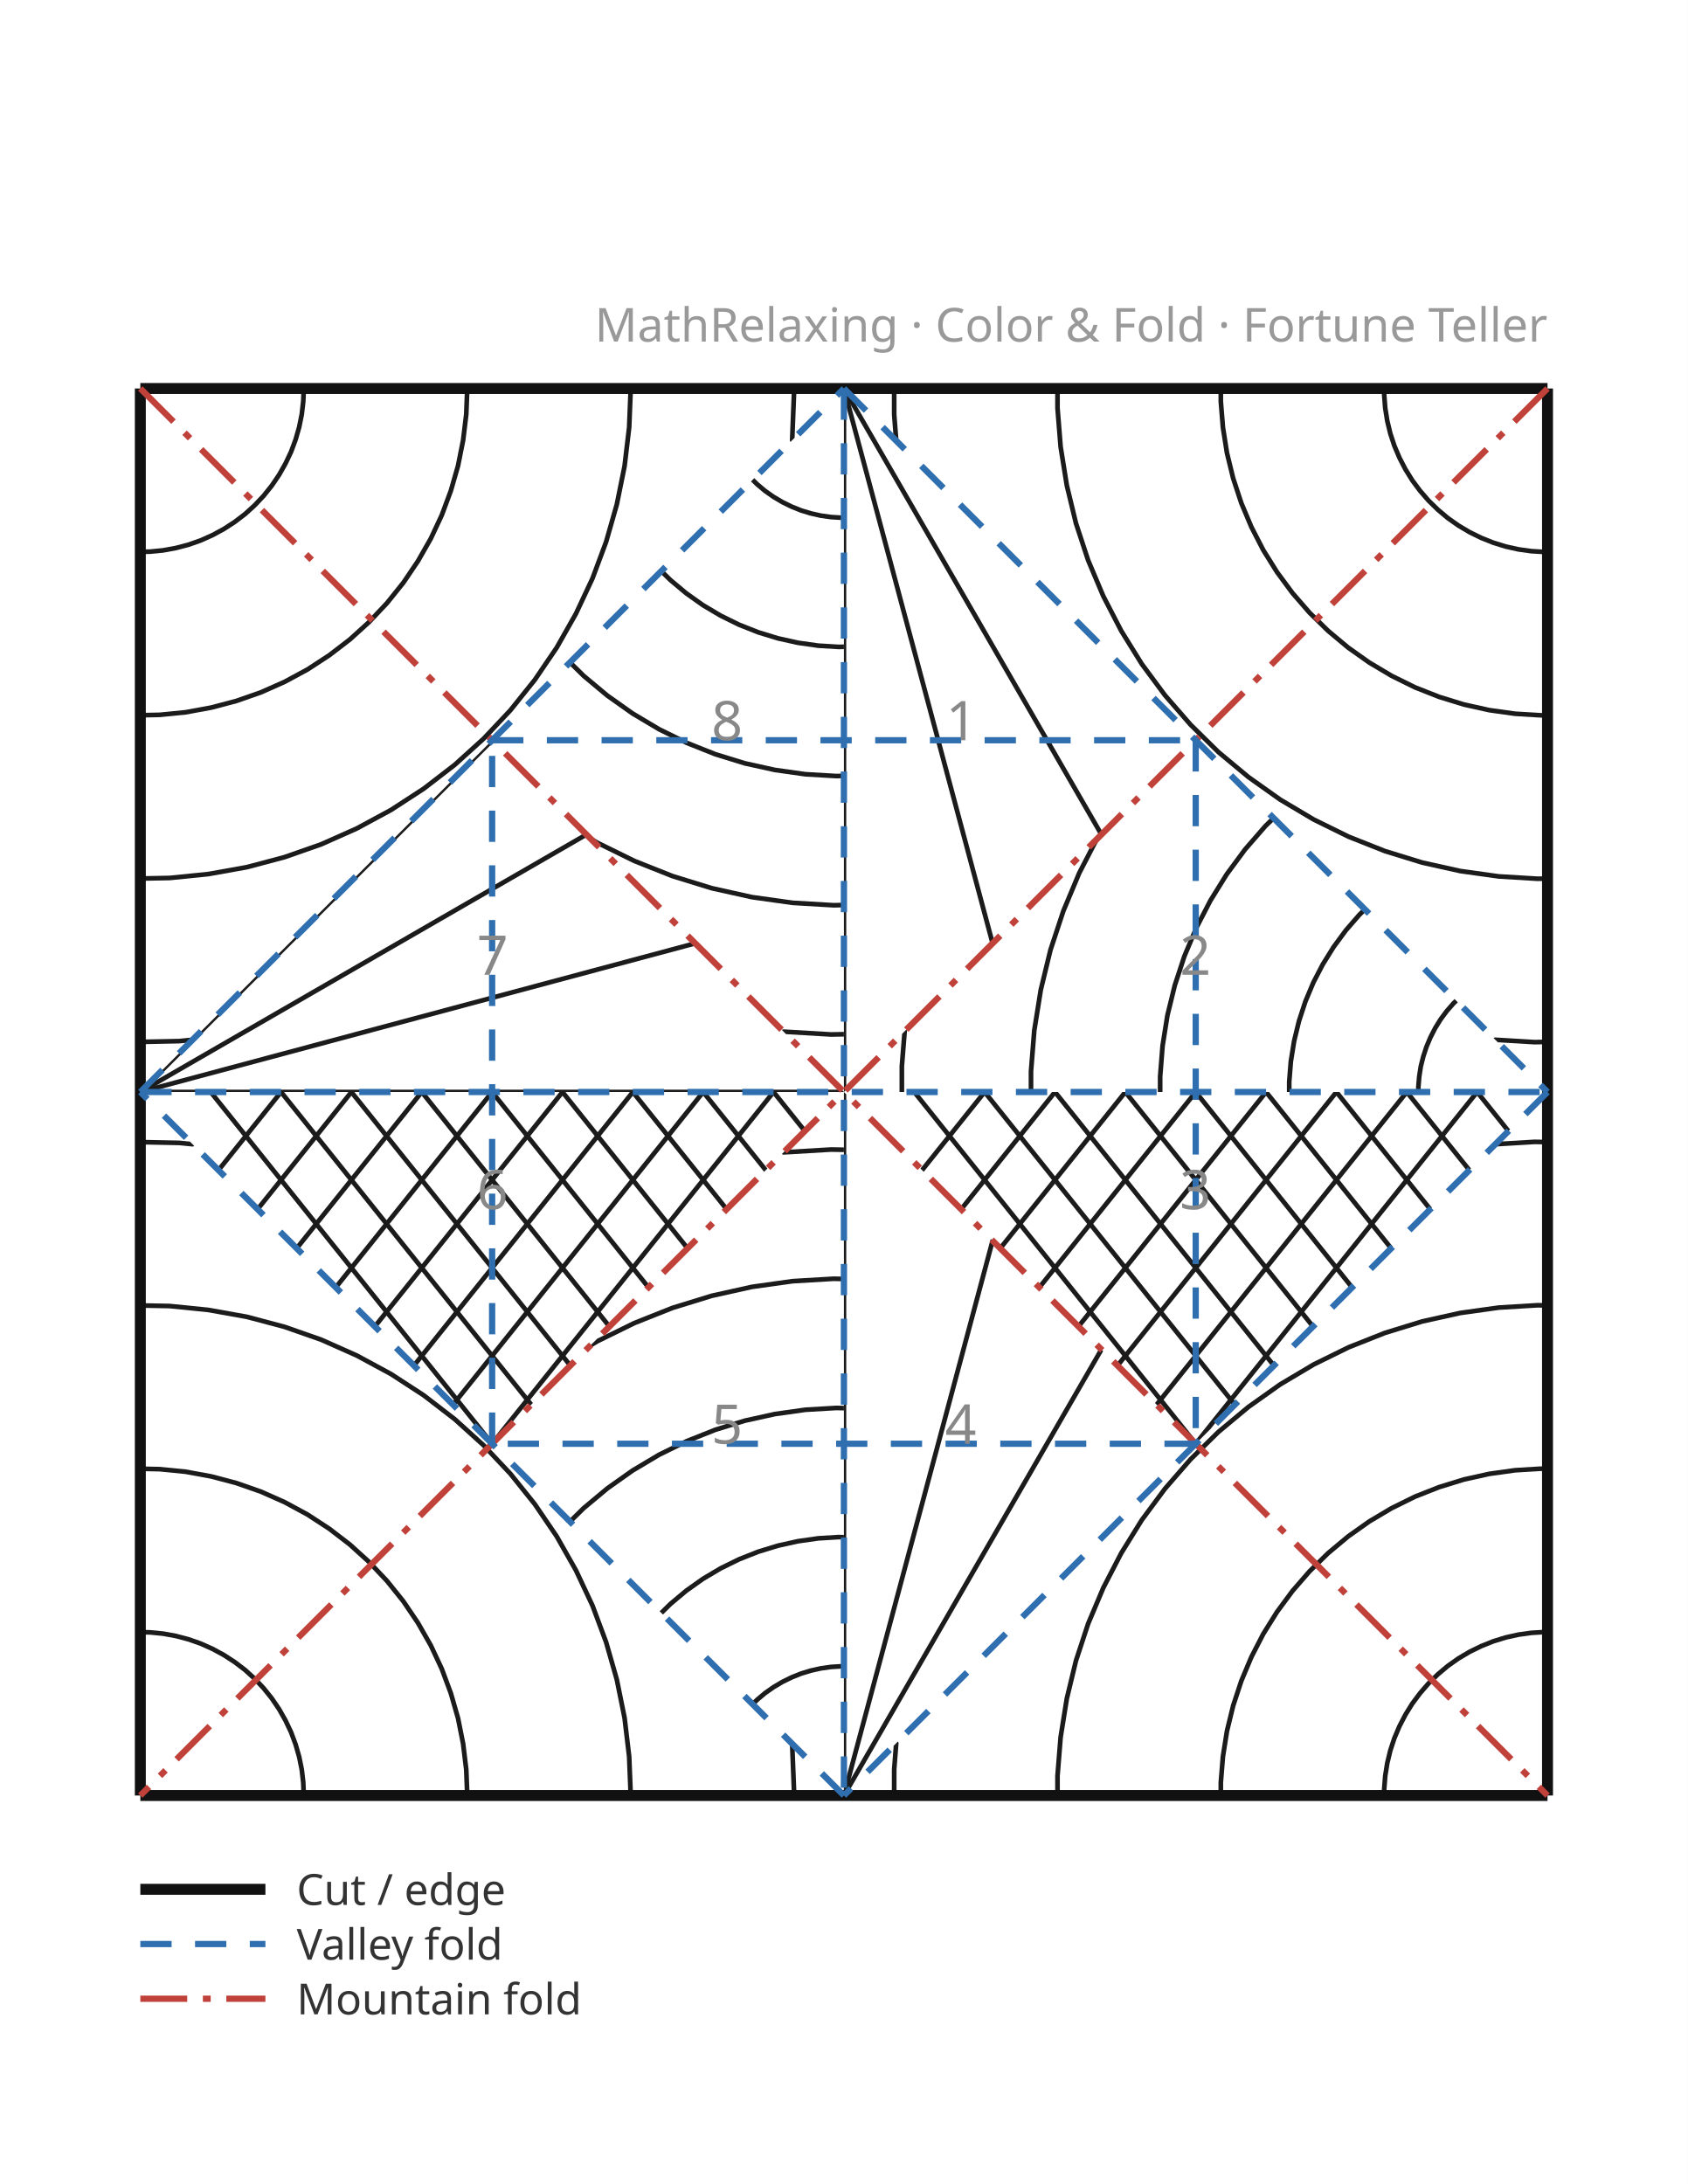
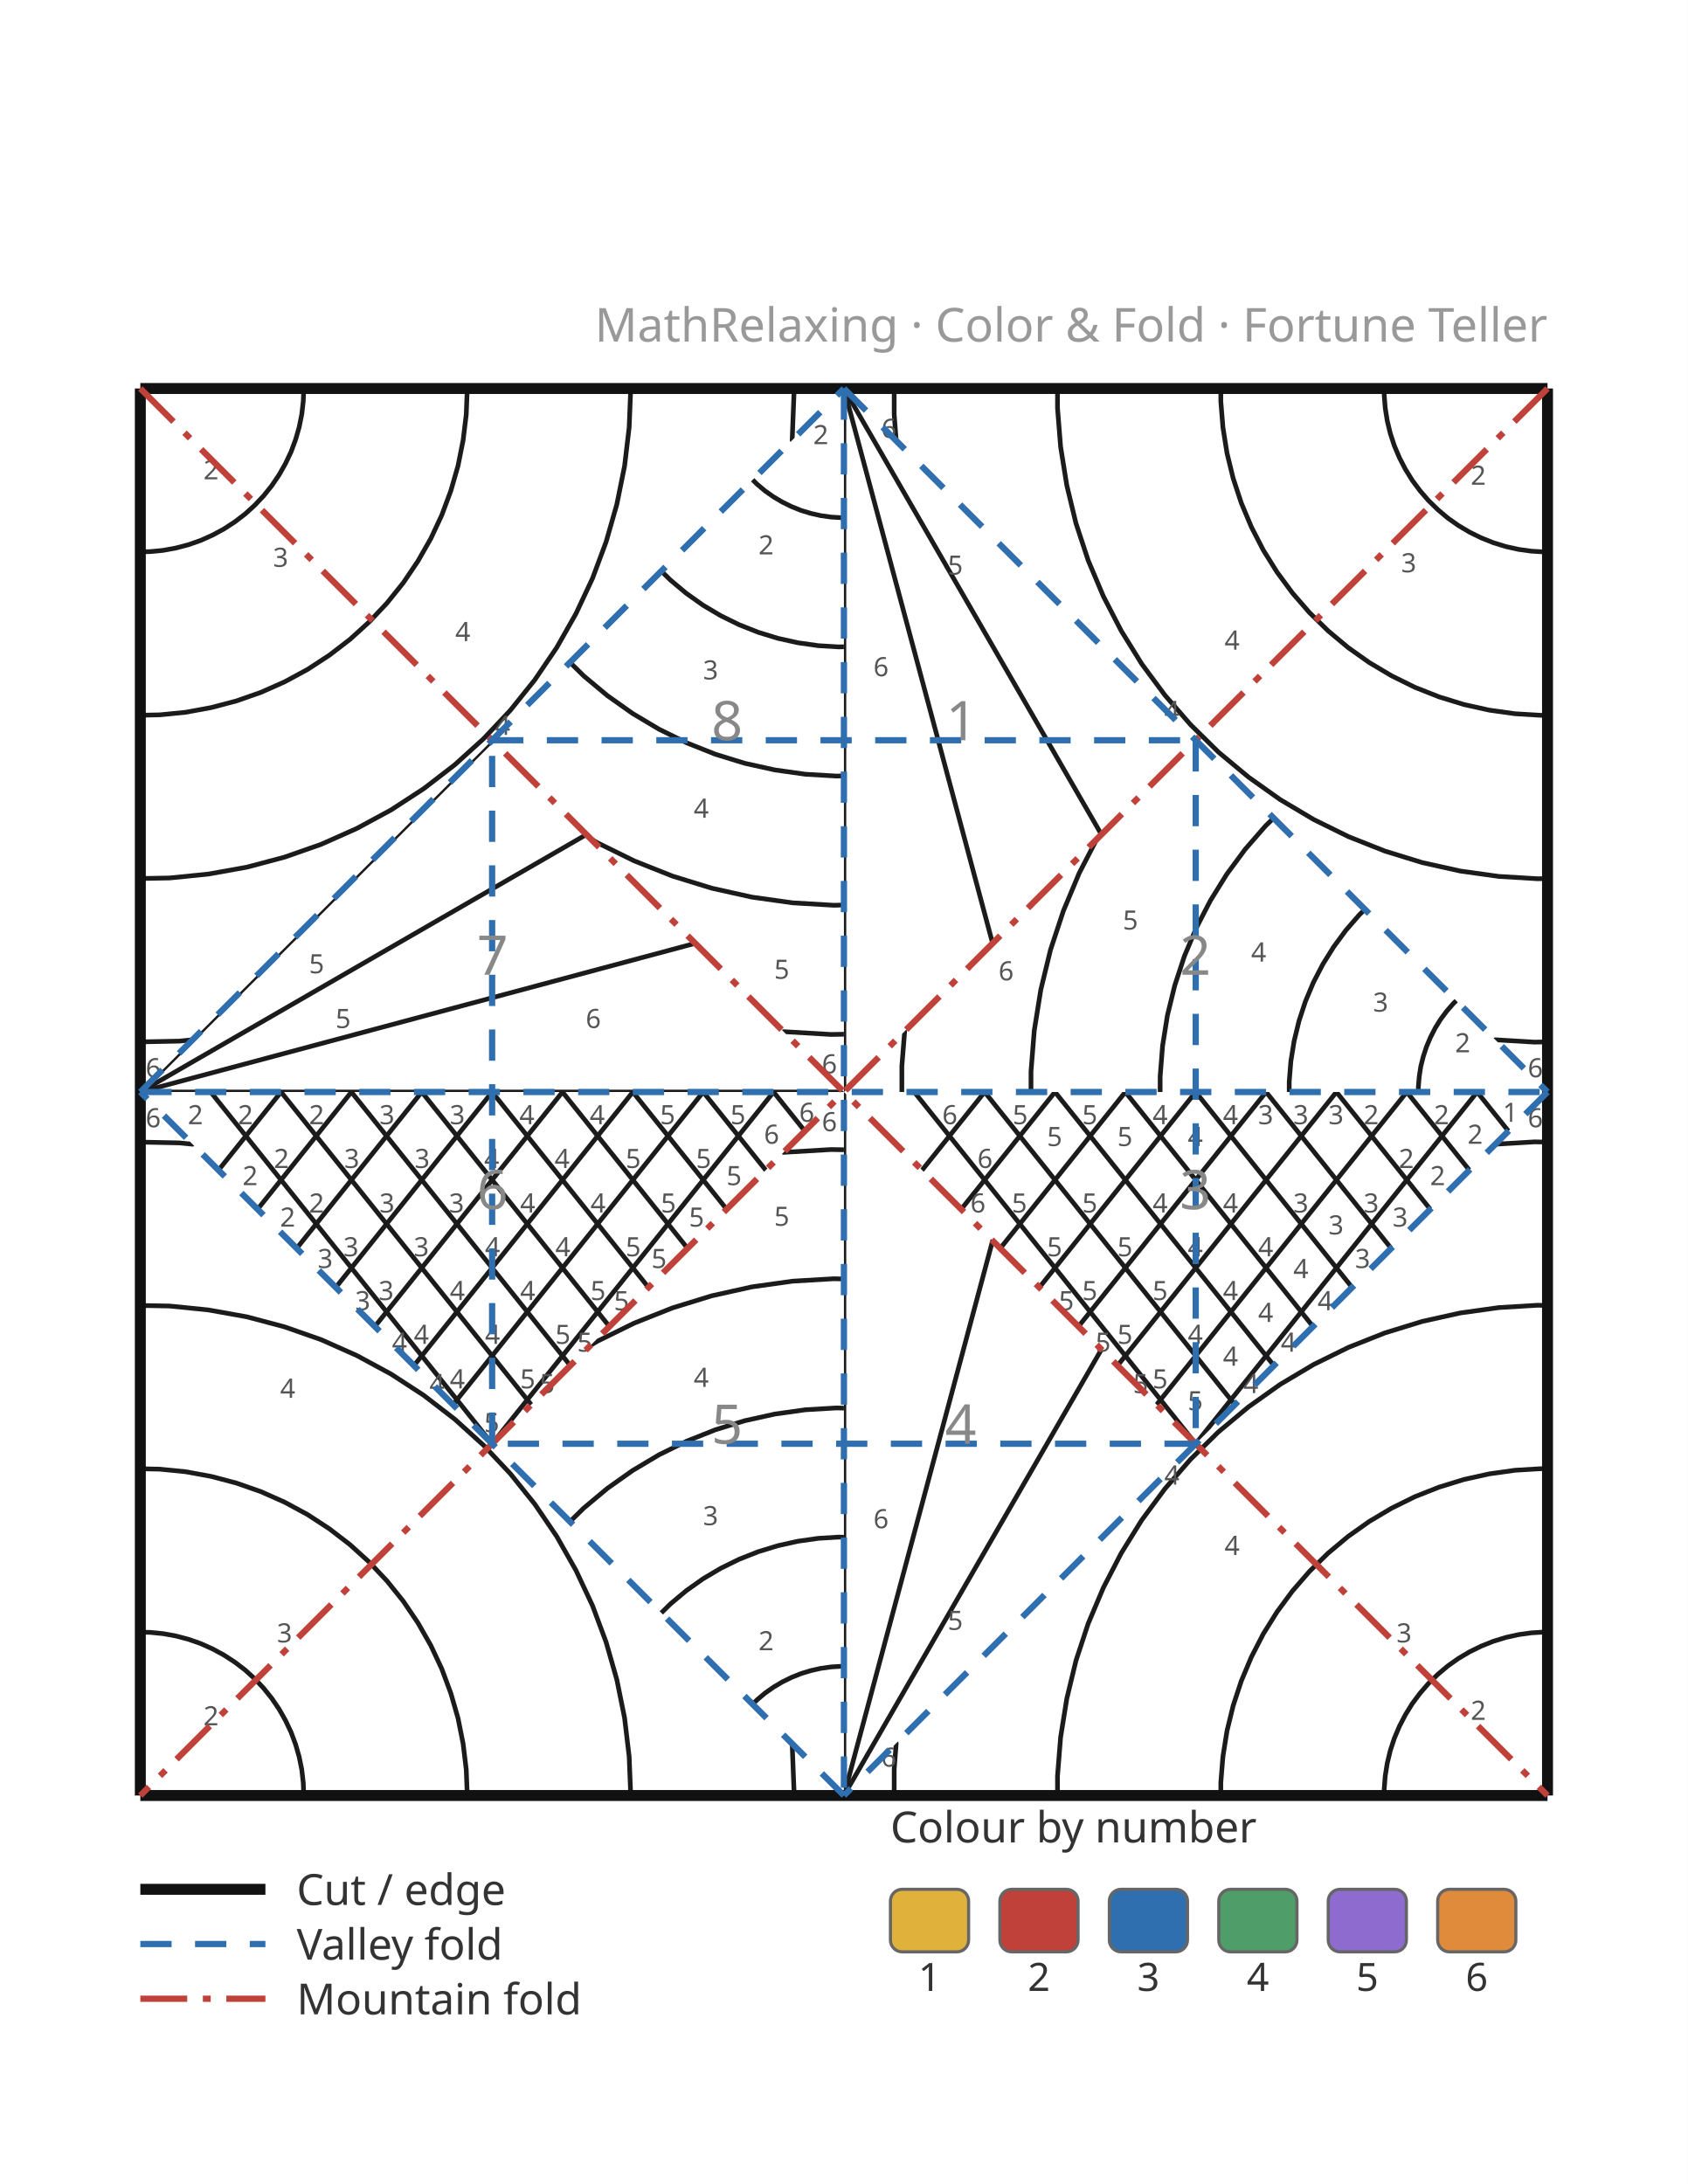
<svg xmlns="http://www.w3.org/2000/svg" width="215.9mm" height="279.4mm" viewBox="0 0 215.9 279.4">
  <rect x="0" y="0" width="215.9" height="279.4" fill="white" />
  <defs>
    <clipPath id="f0">
      <polygon points="107.95,139.70 107.95,49.70 152.95,94.70" />
    </clipPath>
    <clipPath id="f1">
      <polygon points="107.95,139.70 152.95,94.70 197.95,139.70" />
    </clipPath>
    <clipPath id="f2">
      <polygon points="107.95,139.70 197.95,139.70 152.95,184.70" />
    </clipPath>
    <clipPath id="f3">
      <polygon points="107.95,139.70 152.95,184.70 107.95,229.70" />
    </clipPath>
    <clipPath id="f4">
      <polygon points="107.95,139.70 107.95,229.70 62.95,184.70" />
    </clipPath>
    <clipPath id="f5">
      <polygon points="107.95,139.70 62.95,184.70 17.95,139.70" />
    </clipPath>
    <clipPath id="f6">
      <polygon points="107.95,139.70 17.95,139.70 62.95,94.70" />
    </clipPath>
    <clipPath id="f7">
      <polygon points="107.95,139.70 62.95,94.70 107.95,49.70" />
    </clipPath>
    <clipPath id="f8">
      <polygon points="17.95,49.70 107.95,49.70 17.95,139.70" />
    </clipPath>
    <clipPath id="f9">
      <polygon points="197.95,49.70 197.95,139.70 107.95,49.70" />
    </clipPath>
    <clipPath id="f10">
      <polygon points="197.95,229.70 107.95,229.70 197.95,139.70" />
    </clipPath>
    <clipPath id="f11">
      <polygon points="17.95,229.70 17.95,139.70 107.95,229.70" />
    </clipPath>
  </defs>
  <g clip-path="url(#f0)" stroke="#1b1b1b" stroke-width="0.6" fill="none" stroke-linecap="round">
    <polyline points="107.95,49.70 140.89,106.76" />
    <polyline points="107.95,49.70 126.97,120.68" />
    <polyline points="107.95,49.70 107.95,139.70" />
  </g>
  <g clip-path="url(#f1)" stroke="#1b1b1b" stroke-width="0.6" fill="none" stroke-linecap="round">
    <polyline points="181.43,139.70 181.43,139.04 181.54,137.73 181.74,136.43 182.06,135.16 182.47,133.91 182.98,132.70 183.58,131.53 184.27,130.41 185.05,129.36 185.92,128.36 186.27,128.02" />
    <polyline points="164.91,139.70 164.91,138.39 165.12,135.77 165.54,133.17 166.16,130.62 166.98,128.12 168.00,125.69 169.21,123.36 170.60,121.13 172.16,119.01 173.88,117.03 174.59,116.34" />
    <polyline points="148.40,139.70 148.40,137.73 148.71,133.80 149.33,129.90 150.27,126.07 151.50,122.33 153.03,118.69 154.84,115.19 156.92,111.84 159.26,108.67 161.85,105.69 162.91,104.66" />
    <polyline points="131.88,139.70 131.88,137.07 132.30,131.83 133.13,126.64 134.37,121.53 136.02,116.54 138.05,111.69 140.29,107.36" />
    <polyline points="115.36,139.70 115.36,136.41 115.72,131.93" />
  </g>
  <g clip-path="url(#f2)" stroke="#1b1b1b" stroke-width="0.6" fill="none" stroke-linecap="round">
    <polyline points="117.95,149.70 125.95,139.70" />
    <polyline points="122.95,154.70 134.95,139.70" />
    <polyline points="127.95,159.70 143.95,139.70" />
    <polyline points="116.95,139.70 152.95,184.70" />
    <polyline points="132.95,164.70 152.95,139.70" />
    <polyline points="125.95,139.70 157.95,179.70" />
    <polyline points="137.95,169.70 161.95,139.70" />
    <polyline points="134.95,139.70 162.95,174.70" />
    <polyline points="142.95,174.70 170.95,139.70" />
    <polyline points="143.95,139.70 167.95,169.70" />
    <polyline points="147.95,179.70 179.95,139.70" />
    <polyline points="152.95,139.70 172.95,164.70" />
    <polyline points="152.95,184.70 188.95,139.70" />
    <polyline points="161.95,139.70 177.95,159.70" />
    <polyline points="170.95,139.70 182.95,154.70" />
    <polyline points="179.95,139.70 187.95,149.70" />
    <polyline points="188.95,139.70 192.95,144.70" />
  </g>
  <g clip-path="url(#f3)" stroke="#1b1b1b" stroke-width="0.6" fill="none" stroke-linecap="round">
    <polyline points="107.95,229.70 107.95,139.70" />
    <polyline points="107.95,229.70 126.97,158.72" />
    <polyline points="107.95,229.70 140.89,172.64" />
  </g>
  <g clip-path="url(#f4)" stroke="#1b1b1b" stroke-width="0.6" fill="none" stroke-linecap="round">
    <polyline points="96.27,218.02 96.86,217.44 97.86,216.60 98.94,215.84 100.07,215.17 101.25,214.59 102.47,214.10 103.72,213.72 105.01,213.43 106.31,213.25 107.62,213.17 107.95,213.18" />
    <polyline points="84.59,206.34 85.76,205.19 87.78,203.50 89.92,201.98 92.18,200.64 94.54,199.48 96.99,198.51 99.50,197.74 102.07,197.17 104.67,196.80 107.29,196.64 107.95,196.66" />
    <polyline points="72.91,194.66 74.67,192.93 77.69,190.41 80.91,188.13 84.30,186.11 87.84,184.37 91.50,182.91 95.27,181.75 99.12,180.90 103.03,180.35 106.96,180.12 107.95,180.14" />
    <polyline points="75.56,172.09 76.42,171.58 81.14,169.26 86.02,167.32 91.05,165.77 96.18,164.63 101.39,163.90 106.64,163.59 107.95,163.62" />
    <polyline points="100.23,147.42 106.31,147.06 107.95,147.09" />
  </g>
  <g clip-path="url(#f5)" stroke="#1b1b1b" stroke-width="0.6" fill="none" stroke-linecap="round">
    <polyline points="27.95,149.70 35.95,139.70" />
    <polyline points="32.95,154.70 44.95,139.70" />
    <polyline points="37.95,159.70 53.95,139.70" />
    <polyline points="26.95,139.70 62.95,184.70" />
    <polyline points="42.95,164.70 62.95,139.70" />
    <polyline points="35.95,139.70 67.95,179.70" />
    <polyline points="47.95,169.70 71.95,139.70" />
    <polyline points="44.95,139.70 72.95,174.70" />
    <polyline points="52.95,174.70 80.95,139.70" />
    <polyline points="53.95,139.70 77.95,169.70" />
    <polyline points="57.95,179.70 89.95,139.70" />
    <polyline points="62.95,139.70 82.95,164.70" />
    <polyline points="62.95,184.70 98.95,139.70" />
    <polyline points="71.95,139.70 87.95,159.70" />
    <polyline points="80.95,139.70 92.95,154.70" />
    <polyline points="89.95,139.70 97.95,149.70" />
    <polyline points="98.95,139.70 102.95,144.70" />
  </g>
  <g clip-path="url(#f6)" stroke="#1b1b1b" stroke-width="0.6" fill="none" stroke-linecap="round">
    <polyline points="17.95,139.70 62.95,94.70" />
    <polyline points="17.95,139.70 75.01,106.76" />
    <polyline points="17.95,139.70 88.93,120.68" />
    <polyline points="17.95,139.70 107.95,139.70" />
  </g>
  <g clip-path="url(#f7)" stroke="#1b1b1b" stroke-width="0.6" fill="none" stroke-linecap="round">
    <polyline points="107.95,66.22 107.62,66.23 106.31,66.15 105.01,65.97 103.72,65.68 102.47,65.30 101.25,64.81 100.07,64.23 98.94,63.56 97.86,62.80 96.86,61.96 96.27,61.38" />
    <polyline points="107.95,82.74 107.29,82.76 104.67,82.60 102.07,82.23 99.50,81.66 96.99,80.89 94.54,79.92 92.18,78.76 89.92,77.42 87.78,75.90 85.76,74.21 84.59,73.06" />
    <polyline points="107.95,99.26 106.96,99.28 103.03,99.05 99.12,98.50 95.27,97.65 91.50,96.49 87.84,95.03 84.30,93.29 80.91,91.27 77.69,88.99 74.67,86.47 72.91,84.74" />
    <polyline points="107.95,115.78 106.64,115.81 101.39,115.50 96.18,114.77 91.05,113.63 86.02,112.08 81.14,110.14 76.42,107.82 75.56,107.31" />
    <polyline points="107.95,132.31 106.31,132.34 100.23,131.98" />
  </g>
  <g clip-path="url(#f8)" stroke="#1b1b1b" stroke-width="0.6" fill="none" stroke-linecap="round">
    <polyline points="38.86,49.70 38.79,51.36 38.60,53.01 38.27,54.64 37.81,56.24 37.23,57.80 36.52,59.30 35.70,60.75 34.77,62.12 33.73,63.42 32.59,64.63 31.36,65.75 30.04,66.76 28.64,67.67 27.18,68.46 25.66,69.14 24.09,69.69 22.49,70.11 20.85,70.41 19.20,70.57 17.95,70.60" />
    <polyline points="59.77,49.70 59.64,53.02 59.24,56.32 58.59,59.58 57.67,62.78 56.51,65.90 55.10,68.91 53.45,71.80 51.59,74.55 49.51,77.14 47.23,79.56 44.76,81.80 42.13,83.82 39.34,85.64 36.42,87.22 33.38,88.57 30.24,89.67 27.02,90.52 23.75,91.12 20.44,91.45 17.95,91.50" />
    <polyline points="80.68,49.70 80.48,54.68 79.89,59.64 78.90,64.53 77.53,69.32 75.79,73.99 73.67,78.51 71.21,82.85 68.41,86.97 65.28,90.87 61.86,94.50 58.17,97.84 54.21,100.89 50.03,103.61 45.65,105.98 41.09,108.01 36.38,109.66 31.56,110.94 26.65,111.82 21.69,112.32 17.95,112.39" />
    <polyline points="101.59,49.70 101.33,56.32" />
    <polyline points="24.63,133.02 22.94,133.19 17.95,133.29" />
  </g>
  <g clip-path="url(#f9)" stroke="#1b1b1b" stroke-width="0.6" fill="none" stroke-linecap="round">
    <polyline points="197.95,70.60 197.53,70.61 195.87,70.51 194.23,70.28 192.61,69.92 191.02,69.43 189.47,68.81 187.98,68.08 186.55,67.23 185.19,66.27 183.92,65.20 182.73,64.04 181.64,62.78 180.65,61.45 179.77,60.03 179.01,58.56 178.36,57.03 177.84,55.45 177.45,53.83 177.19,52.19 177.06,50.53 177.06,49.70" />
    <polyline points="197.95,91.50 197.12,91.51 193.80,91.31 190.51,90.85 187.26,90.13 184.08,89.15 180.99,87.93 178.01,86.46 175.15,84.76 172.44,82.84 169.88,80.70 167.51,78.38 165.33,75.87 163.35,73.19 161.59,70.37 160.07,67.42 158.78,64.35 157.74,61.19 156.95,57.96 156.43,54.68 156.16,51.36 156.16,49.70" />
    <polyline points="197.95,112.39 196.70,112.42 191.72,112.12 186.78,111.43 181.92,110.35 177.15,108.88 172.51,107.04 168.04,104.84 163.75,102.29 159.68,99.40 155.85,96.21 152.29,92.71 149.02,88.95 146.05,84.94 143.42,80.70 141.13,76.27 139.19,71.68 137.63,66.94 136.46,62.09 135.67,57.17 135.27,52.19 135.27,49.70" />
    <polyline points="197.95,133.29 196.29,133.32 191.27,133.02" />
    <polyline points="114.64,56.39 114.38,53.03 114.38,49.70" />
  </g>
  <g clip-path="url(#f10)" stroke="#1b1b1b" stroke-width="0.6" fill="none" stroke-linecap="round">
    <polyline points="177.06,229.70 177.06,228.87 177.19,227.21 177.45,225.57 177.84,223.95 178.36,222.37 179.01,220.84 179.77,219.37 180.65,217.95 181.64,216.62 182.73,215.36 183.92,214.20 185.19,213.13 186.55,212.17 187.98,211.32 189.47,210.59 191.02,209.97 192.61,209.48 194.23,209.12 195.87,208.89 197.53,208.79 197.95,208.80" />
    <polyline points="156.16,229.70 156.16,228.04 156.43,224.72 156.95,221.44 157.74,218.21 158.78,215.05 160.07,211.98 161.59,209.03 163.35,206.21 165.33,203.53 167.51,201.02 169.88,198.70 172.44,196.56 175.15,194.64 178.01,192.94 180.99,191.47 184.08,190.25 187.26,189.27 190.51,188.55 193.80,188.09 197.12,187.89 197.95,187.90" />
    <polyline points="135.27,229.70 135.27,227.21 135.67,222.23 136.46,217.31 137.63,212.46 139.19,207.72 141.13,203.13 143.42,198.70 146.05,194.46 149.02,190.45 152.29,186.69 155.85,183.19 159.68,180.00 163.75,177.11 168.04,174.56 172.51,172.36 177.15,170.52 181.92,169.05 186.78,167.97 191.72,167.28 196.70,166.98 197.95,167.01" />
    <polyline points="114.38,229.70 114.38,226.37 114.64,223.01" />
    <polyline points="191.27,146.38 196.29,146.08 197.95,146.11" />
  </g>
  <g clip-path="url(#f11)" stroke="#1b1b1b" stroke-width="0.6" fill="none" stroke-linecap="round">
    <polyline points="17.95,208.80 19.20,208.83 20.85,208.99 22.49,209.29 24.09,209.71 25.66,210.26 27.18,210.94 28.64,211.73 30.04,212.64 31.36,213.65 32.59,214.77 33.73,215.98 34.77,217.28 35.70,218.65 36.52,220.10 37.23,221.60 37.81,223.16 38.27,224.76 38.60,226.39 38.79,228.04 38.86,229.70" />
    <polyline points="17.95,187.90 20.44,187.95 23.75,188.28 27.02,188.88 30.24,189.73 33.38,190.83 36.42,192.18 39.34,193.76 42.13,195.58 44.76,197.60 47.23,199.84 49.51,202.26 51.59,204.85 53.45,207.60 55.10,210.49 56.51,213.50 57.67,216.62 58.59,219.82 59.24,223.08 59.64,226.38 59.77,229.70" />
    <polyline points="17.95,167.01 21.69,167.08 26.65,167.58 31.56,168.46 36.38,169.74 41.09,171.39 45.65,173.42 50.03,175.79 54.21,178.51 58.17,181.56 61.86,184.90 65.28,188.53 68.41,192.43 71.21,196.55 73.67,200.89 75.79,205.41 77.53,210.08 78.90,214.87 79.89,219.76 80.48,224.72 80.68,229.70" />
    <polyline points="17.95,146.11 22.94,146.21 24.63,146.38" />
    <polyline points="101.33,223.08 101.59,229.70" />
  </g>
+   <text x="122.2" y="72.2" font-size="3.4" fill="#555" text-anchor="middle" dominant-baseline="central" font-family="sans-serif">5</text>
+   <text x="112.7" y="85.2" font-size="3.4" fill="#555" text-anchor="middle" dominant-baseline="central" font-family="sans-serif">6</text>
+   <text x="128.7" y="124.1" font-size="3.4" fill="#555" text-anchor="middle" dominant-baseline="central" font-family="sans-serif">6</text>
+   <text x="144.6" y="117.6" font-size="3.4" fill="#555" text-anchor="middle" dominant-baseline="central" font-family="sans-serif">5</text>
+   <text x="161.0" y="121.7" font-size="3.4" fill="#555" text-anchor="middle" dominant-baseline="central" font-family="sans-serif">4</text>
+   <text x="176.6" y="128.1" font-size="3.4" fill="#555" text-anchor="middle" dominant-baseline="central" font-family="sans-serif">3</text>
+   <text x="187.1" y="133.3" font-size="3.4" fill="#555" text-anchor="middle" dominant-baseline="central" font-family="sans-serif">2</text>
+   <text x="125.1" y="153.8" font-size="3.4" fill="#555" text-anchor="middle" dominant-baseline="central" font-family="sans-serif">6</text>
+   <text x="121.5" y="142.5" font-size="3.4" fill="#555" text-anchor="middle" dominant-baseline="central" font-family="sans-serif">6</text>
+   <text x="130.5" y="142.5" font-size="3.4" fill="#555" text-anchor="middle" dominant-baseline="central" font-family="sans-serif">5</text>
+   <text x="139.4" y="142.5" font-size="3.4" fill="#555" text-anchor="middle" dominant-baseline="central" font-family="sans-serif">5</text>
+   <text x="148.4" y="142.5" font-size="3.4" fill="#555" text-anchor="middle" dominant-baseline="central" font-family="sans-serif">4</text>
+   <text x="157.4" y="142.5" font-size="3.4" fill="#555" text-anchor="middle" dominant-baseline="central" font-family="sans-serif">4</text>
+   <text x="166.4" y="142.5" font-size="3.4" fill="#555" text-anchor="middle" dominant-baseline="central" font-family="sans-serif">3</text>
+   <text x="175.4" y="142.5" font-size="3.4" fill="#555" text-anchor="middle" dominant-baseline="central" font-family="sans-serif">2</text>
+   <text x="184.4" y="142.5" font-size="3.4" fill="#555" text-anchor="middle" dominant-baseline="central" font-family="sans-serif">2</text>
+   <text x="193.2" y="142.2" font-size="3.4" fill="#555" text-anchor="middle" dominant-baseline="central" font-family="sans-serif">1</text>
+   <text x="188.7" y="145.0" font-size="3.4" fill="#555" text-anchor="middle" dominant-baseline="central" font-family="sans-serif">2</text>
+   <text x="183.9" y="150.3" font-size="3.4" fill="#555" text-anchor="middle" dominant-baseline="central" font-family="sans-serif">2</text>
+   <text x="179.1" y="155.6" font-size="3.4" fill="#555" text-anchor="middle" dominant-baseline="central" font-family="sans-serif">3</text>
+   <text x="174.3" y="160.9" font-size="3.4" fill="#555" text-anchor="middle" dominant-baseline="central" font-family="sans-serif">3</text>
+   <text x="169.5" y="166.3" font-size="3.4" fill="#555" text-anchor="middle" dominant-baseline="central" font-family="sans-serif">4</text>
+   <text x="164.8" y="171.6" font-size="3.4" fill="#555" text-anchor="middle" dominant-baseline="central" font-family="sans-serif">4</text>
+   <text x="160.0" y="176.9" font-size="3.4" fill="#555" text-anchor="middle" dominant-baseline="central" font-family="sans-serif">4</text>
+   <text x="152.9" y="179.1" font-size="3.4" fill="#555" text-anchor="middle" dominant-baseline="central" font-family="sans-serif">5</text>
+   <text x="145.9" y="176.9" font-size="3.4" fill="#555" text-anchor="middle" dominant-baseline="central" font-family="sans-serif">5</text>
+   <text x="141.1" y="171.6" font-size="3.4" fill="#555" text-anchor="middle" dominant-baseline="central" font-family="sans-serif">5</text>
+   <text x="136.4" y="166.3" font-size="3.4" fill="#555" text-anchor="middle" dominant-baseline="central" font-family="sans-serif">5</text>
+   <text x="126.0" y="148.1" font-size="3.4" fill="#555" text-anchor="middle" dominant-baseline="central" font-family="sans-serif">6</text>
+   <text x="130.4" y="153.8" font-size="3.4" fill="#555" text-anchor="middle" dominant-baseline="central" font-family="sans-serif">5</text>
+   <text x="134.9" y="145.3" font-size="3.4" fill="#555" text-anchor="middle" dominant-baseline="central" font-family="sans-serif">5</text>
+   <text x="134.9" y="159.4" font-size="3.4" fill="#555" text-anchor="middle" dominant-baseline="central" font-family="sans-serif">5</text>
+   <text x="139.4" y="153.8" font-size="3.4" fill="#555" text-anchor="middle" dominant-baseline="central" font-family="sans-serif">5</text>
+   <text x="143.9" y="145.3" font-size="3.4" fill="#555" text-anchor="middle" dominant-baseline="central" font-family="sans-serif">5</text>
+   <text x="139.4" y="165.0" font-size="3.4" fill="#555" text-anchor="middle" dominant-baseline="central" font-family="sans-serif">5</text>
+   <text x="143.9" y="170.6" font-size="3.4" fill="#555" text-anchor="middle" dominant-baseline="central" font-family="sans-serif">5</text>
+   <text x="148.4" y="176.3" font-size="3.4" fill="#555" text-anchor="middle" dominant-baseline="central" font-family="sans-serif">5</text>
+   <text x="143.9" y="159.4" font-size="3.4" fill="#555" text-anchor="middle" dominant-baseline="central" font-family="sans-serif">5</text>
+   <text x="148.4" y="153.8" font-size="3.4" fill="#555" text-anchor="middle" dominant-baseline="central" font-family="sans-serif">4</text>
+   <text x="152.9" y="145.3" font-size="3.4" fill="#555" text-anchor="middle" dominant-baseline="central" font-family="sans-serif">4</text>
+   <text x="148.4" y="165.0" font-size="3.4" fill="#555" text-anchor="middle" dominant-baseline="central" font-family="sans-serif">5</text>
+   <text x="152.9" y="170.6" font-size="3.4" fill="#555" text-anchor="middle" dominant-baseline="central" font-family="sans-serif">4</text>
+   <text x="157.4" y="173.4" font-size="3.4" fill="#555" text-anchor="middle" dominant-baseline="central" font-family="sans-serif">4</text>
+   <text x="152.9" y="159.4" font-size="3.4" fill="#555" text-anchor="middle" dominant-baseline="central" font-family="sans-serif">4</text>
+   <text x="157.4" y="153.8" font-size="3.4" fill="#555" text-anchor="middle" dominant-baseline="central" font-family="sans-serif">4</text>
+   <text x="161.9" y="142.5" font-size="3.4" fill="#555" text-anchor="middle" dominant-baseline="central" font-family="sans-serif">3</text>
+   <text x="157.4" y="165.0" font-size="3.4" fill="#555" text-anchor="middle" dominant-baseline="central" font-family="sans-serif">4</text>
+   <text x="161.9" y="167.8" font-size="3.4" fill="#555" text-anchor="middle" dominant-baseline="central" font-family="sans-serif">4</text>
+   <text x="161.9" y="159.4" font-size="3.4" fill="#555" text-anchor="middle" dominant-baseline="central" font-family="sans-serif">4</text>
+   <text x="166.4" y="153.8" font-size="3.4" fill="#555" text-anchor="middle" dominant-baseline="central" font-family="sans-serif">3</text>
+   <text x="170.9" y="142.5" font-size="3.4" fill="#555" text-anchor="middle" dominant-baseline="central" font-family="sans-serif">3</text>
+   <text x="166.4" y="162.2" font-size="3.4" fill="#555" text-anchor="middle" dominant-baseline="central" font-family="sans-serif">4</text>
+   <text x="170.9" y="156.6" font-size="3.4" fill="#555" text-anchor="middle" dominant-baseline="central" font-family="sans-serif">3</text>
+   <text x="175.4" y="153.8" font-size="3.4" fill="#555" text-anchor="middle" dominant-baseline="central" font-family="sans-serif">3</text>
+   <text x="179.9" y="148.1" font-size="3.4" fill="#555" text-anchor="middle" dominant-baseline="central" font-family="sans-serif">2</text>
+   <text x="112.7" y="194.2" font-size="3.4" fill="#555" text-anchor="middle" dominant-baseline="central" font-family="sans-serif">6</text>
+   <text x="122.2" y="207.2" font-size="3.4" fill="#555" text-anchor="middle" dominant-baseline="central" font-family="sans-serif">5</text>
+   <text x="106.1" y="143.4" font-size="3.4" fill="#555" text-anchor="middle" dominant-baseline="central" font-family="sans-serif">6</text>
+   <text x="100.0" y="155.5" font-size="3.4" fill="#555" text-anchor="middle" dominant-baseline="central" font-family="sans-serif">5</text>
+   <text x="89.7" y="176.1" font-size="3.4" fill="#555" text-anchor="middle" dominant-baseline="central" font-family="sans-serif">4</text>
+   <text x="90.9" y="193.8" font-size="3.4" fill="#555" text-anchor="middle" dominant-baseline="central" font-family="sans-serif">3</text>
+   <text x="98.0" y="209.8" font-size="3.4" fill="#555" text-anchor="middle" dominant-baseline="central" font-family="sans-serif">2</text>
+   <text x="103.2" y="142.2" font-size="3.4" fill="#555" text-anchor="middle" dominant-baseline="central" font-family="sans-serif">6</text>
+   <text x="98.7" y="145.0" font-size="3.4" fill="#555" text-anchor="middle" dominant-baseline="central" font-family="sans-serif">6</text>
+   <text x="93.9" y="150.3" font-size="3.4" fill="#555" text-anchor="middle" dominant-baseline="central" font-family="sans-serif">5</text>
+   <text x="89.1" y="155.6" font-size="3.4" fill="#555" text-anchor="middle" dominant-baseline="central" font-family="sans-serif">5</text>
+   <text x="84.3" y="160.9" font-size="3.4" fill="#555" text-anchor="middle" dominant-baseline="central" font-family="sans-serif">5</text>
+   <text x="79.5" y="166.3" font-size="3.4" fill="#555" text-anchor="middle" dominant-baseline="central" font-family="sans-serif">5</text>
+   <text x="74.8" y="171.6" font-size="3.4" fill="#555" text-anchor="middle" dominant-baseline="central" font-family="sans-serif">5</text>
+   <text x="70.0" y="176.9" font-size="3.4" fill="#555" text-anchor="middle" dominant-baseline="central" font-family="sans-serif">5</text>
+   <text x="62.9" y="181.9" font-size="3.4" fill="#555" text-anchor="middle" dominant-baseline="central" font-family="sans-serif">5</text>
+   <text x="55.9" y="176.9" font-size="3.4" fill="#555" text-anchor="middle" dominant-baseline="central" font-family="sans-serif">4</text>
+   <text x="51.1" y="171.6" font-size="3.4" fill="#555" text-anchor="middle" dominant-baseline="central" font-family="sans-serif">4</text>
+   <text x="46.4" y="166.3" font-size="3.4" fill="#555" text-anchor="middle" dominant-baseline="central" font-family="sans-serif">3</text>
+   <text x="41.6" y="160.9" font-size="3.4" fill="#555" text-anchor="middle" dominant-baseline="central" font-family="sans-serif">3</text>
+   <text x="36.8" y="155.6" font-size="3.4" fill="#555" text-anchor="middle" dominant-baseline="central" font-family="sans-serif">2</text>
+   <text x="32.0" y="150.3" font-size="3.4" fill="#555" text-anchor="middle" dominant-baseline="central" font-family="sans-serif">2</text>
+   <text x="25.0" y="142.5" font-size="3.4" fill="#555" text-anchor="middle" dominant-baseline="central" font-family="sans-serif">2</text>
+   <text x="31.4" y="142.5" font-size="3.4" fill="#555" text-anchor="middle" dominant-baseline="central" font-family="sans-serif">2</text>
+   <text x="40.5" y="142.5" font-size="3.4" fill="#555" text-anchor="middle" dominant-baseline="central" font-family="sans-serif">2</text>
+   <text x="49.5" y="142.5" font-size="3.4" fill="#555" text-anchor="middle" dominant-baseline="central" font-family="sans-serif">3</text>
+   <text x="58.5" y="142.5" font-size="3.4" fill="#555" text-anchor="middle" dominant-baseline="central" font-family="sans-serif">3</text>
+   <text x="67.4" y="142.5" font-size="3.4" fill="#555" text-anchor="middle" dominant-baseline="central" font-family="sans-serif">4</text>
+   <text x="71.9" y="148.1" font-size="3.4" fill="#555" text-anchor="middle" dominant-baseline="central" font-family="sans-serif">4</text>
+   <text x="76.4" y="142.5" font-size="3.4" fill="#555" text-anchor="middle" dominant-baseline="central" font-family="sans-serif">4</text>
+   <text x="81.0" y="148.1" font-size="3.4" fill="#555" text-anchor="middle" dominant-baseline="central" font-family="sans-serif">5</text>
+   <text x="85.4" y="142.5" font-size="3.4" fill="#555" text-anchor="middle" dominant-baseline="central" font-family="sans-serif">5</text>
+   <text x="90.0" y="148.1" font-size="3.4" fill="#555" text-anchor="middle" dominant-baseline="central" font-family="sans-serif">5</text>
+   <text x="94.4" y="142.5" font-size="3.4" fill="#555" text-anchor="middle" dominant-baseline="central" font-family="sans-serif">5</text>
+   <text x="36.0" y="148.1" font-size="3.4" fill="#555" text-anchor="middle" dominant-baseline="central" font-family="sans-serif">2</text>
+   <text x="40.5" y="153.8" font-size="3.4" fill="#555" text-anchor="middle" dominant-baseline="central" font-family="sans-serif">2</text>
+   <text x="45.0" y="148.1" font-size="3.4" fill="#555" text-anchor="middle" dominant-baseline="central" font-family="sans-serif">3</text>
+   <text x="44.9" y="159.4" font-size="3.4" fill="#555" text-anchor="middle" dominant-baseline="central" font-family="sans-serif">3</text>
+   <text x="49.5" y="153.8" font-size="3.4" fill="#555" text-anchor="middle" dominant-baseline="central" font-family="sans-serif">3</text>
+   <text x="54.0" y="148.1" font-size="3.4" fill="#555" text-anchor="middle" dominant-baseline="central" font-family="sans-serif">3</text>
+   <text x="49.4" y="165.0" font-size="3.4" fill="#555" text-anchor="middle" dominant-baseline="central" font-family="sans-serif">3</text>
+   <text x="53.9" y="170.6" font-size="3.4" fill="#555" text-anchor="middle" dominant-baseline="central" font-family="sans-serif">4</text>
+   <text x="58.5" y="176.3" font-size="3.4" fill="#555" text-anchor="middle" dominant-baseline="central" font-family="sans-serif">4</text>
+   <text x="53.9" y="159.4" font-size="3.4" fill="#555" text-anchor="middle" dominant-baseline="central" font-family="sans-serif">3</text>
+   <text x="58.4" y="153.8" font-size="3.4" fill="#555" text-anchor="middle" dominant-baseline="central" font-family="sans-serif">3</text>
+   <text x="62.9" y="148.1" font-size="3.4" fill="#555" text-anchor="middle" dominant-baseline="central" font-family="sans-serif">4</text>
+   <text x="58.5" y="165.0" font-size="3.4" fill="#555" text-anchor="middle" dominant-baseline="central" font-family="sans-serif">4</text>
+   <text x="63.0" y="170.6" font-size="3.4" fill="#555" text-anchor="middle" dominant-baseline="central" font-family="sans-serif">4</text>
+   <text x="67.5" y="176.3" font-size="3.4" fill="#555" text-anchor="middle" dominant-baseline="central" font-family="sans-serif">5</text>
+   <text x="63.0" y="159.4" font-size="3.4" fill="#555" text-anchor="middle" dominant-baseline="central" font-family="sans-serif">4</text>
+   <text x="67.5" y="153.8" font-size="3.4" fill="#555" text-anchor="middle" dominant-baseline="central" font-family="sans-serif">4</text>
+   <text x="67.5" y="165.0" font-size="3.4" fill="#555" text-anchor="middle" dominant-baseline="central" font-family="sans-serif">4</text>
+   <text x="72.0" y="170.6" font-size="3.4" fill="#555" text-anchor="middle" dominant-baseline="central" font-family="sans-serif">5</text>
+   <text x="72.0" y="159.4" font-size="3.4" fill="#555" text-anchor="middle" dominant-baseline="central" font-family="sans-serif">4</text>
+   <text x="76.5" y="153.8" font-size="3.4" fill="#555" text-anchor="middle" dominant-baseline="central" font-family="sans-serif">4</text>
+   <text x="76.5" y="165.0" font-size="3.4" fill="#555" text-anchor="middle" dominant-baseline="central" font-family="sans-serif">5</text>
+   <text x="81.0" y="159.4" font-size="3.4" fill="#555" text-anchor="middle" dominant-baseline="central" font-family="sans-serif">5</text>
+   <text x="85.5" y="153.8" font-size="3.4" fill="#555" text-anchor="middle" dominant-baseline="central" font-family="sans-serif">5</text>
+   <text x="75.9" y="130.2" font-size="3.4" fill="#555" text-anchor="middle" dominant-baseline="central" font-family="sans-serif">6</text>
+   <text x="40.5" y="123.2" font-size="3.4" fill="#555" text-anchor="middle" dominant-baseline="central" font-family="sans-serif">5</text>
+   <text x="43.9" y="130.2" font-size="3.4" fill="#555" text-anchor="middle" dominant-baseline="central" font-family="sans-serif">5</text>
+   <text x="106.1" y="136.0" font-size="3.4" fill="#555" text-anchor="middle" dominant-baseline="central" font-family="sans-serif">6</text>
+   <text x="100.0" y="123.9" font-size="3.4" fill="#555" text-anchor="middle" dominant-baseline="central" font-family="sans-serif">5</text>
+   <text x="89.7" y="103.3" font-size="3.4" fill="#555" text-anchor="middle" dominant-baseline="central" font-family="sans-serif">4</text>
+   <text x="90.9" y="85.6" font-size="3.4" fill="#555" text-anchor="middle" dominant-baseline="central" font-family="sans-serif">3</text>
+   <text x="98.0" y="69.6" font-size="3.4" fill="#555" text-anchor="middle" dominant-baseline="central" font-family="sans-serif">2</text>
+   <text x="105.0" y="55.5" font-size="3.4" fill="#555" text-anchor="middle" dominant-baseline="central" font-family="sans-serif">2</text>
+   <text x="27.0" y="60.0" font-size="3.4" fill="#555" text-anchor="middle" dominant-baseline="central" font-family="sans-serif">2</text>
+   <text x="35.9" y="71.2" font-size="3.4" fill="#555" text-anchor="middle" dominant-baseline="central" font-family="sans-serif">3</text>
+   <text x="59.2" y="80.7" font-size="3.4" fill="#555" text-anchor="middle" dominant-baseline="central" font-family="sans-serif">4</text>
+   <text x="64.3" y="92.7" font-size="3.4" fill="#555" text-anchor="middle" dominant-baseline="central" font-family="sans-serif">4</text>
+   <text x="19.6" y="136.5" font-size="3.4" fill="#555" text-anchor="middle" dominant-baseline="central" font-family="sans-serif">6</text>
+   <text x="189.1" y="60.7" font-size="3.4" fill="#555" text-anchor="middle" dominant-baseline="central" font-family="sans-serif">2</text>
+   <text x="180.2" y="71.9" font-size="3.4" fill="#555" text-anchor="middle" dominant-baseline="central" font-family="sans-serif">3</text>
+   <text x="157.6" y="81.8" font-size="3.4" fill="#555" text-anchor="middle" dominant-baseline="central" font-family="sans-serif">4</text>
+   <text x="149.9" y="90.8" font-size="3.4" fill="#555" text-anchor="middle" dominant-baseline="central" font-family="sans-serif">4</text>
+   <text x="196.4" y="136.5" font-size="3.4" fill="#555" text-anchor="middle" dominant-baseline="central" font-family="sans-serif">6</text>
+   <text x="113.7" y="54.7" font-size="3.4" fill="#555" text-anchor="middle" dominant-baseline="central" font-family="sans-serif">6</text>
+   <text x="189.1" y="218.7" font-size="3.4" fill="#555" text-anchor="middle" dominant-baseline="central" font-family="sans-serif">2</text>
+   <text x="179.6" y="208.8" font-size="3.4" fill="#555" text-anchor="middle" dominant-baseline="central" font-family="sans-serif">3</text>
+   <text x="157.6" y="197.6" font-size="3.4" fill="#555" text-anchor="middle" dominant-baseline="central" font-family="sans-serif">4</text>
+   <text x="149.9" y="188.6" font-size="3.4" fill="#555" text-anchor="middle" dominant-baseline="central" font-family="sans-serif">4</text>
+   <text x="113.7" y="224.7" font-size="3.4" fill="#555" text-anchor="middle" dominant-baseline="central" font-family="sans-serif">6</text>
+   <text x="196.4" y="142.9" font-size="3.4" fill="#555" text-anchor="middle" dominant-baseline="central" font-family="sans-serif">6</text>
+   <text x="27.0" y="219.4" font-size="3.4" fill="#555" text-anchor="middle" dominant-baseline="central" font-family="sans-serif">2</text>
+   <text x="36.4" y="208.8" font-size="3.4" fill="#555" text-anchor="middle" dominant-baseline="central" font-family="sans-serif">3</text>
+   <text x="36.8" y="177.5" font-size="3.4" fill="#555" text-anchor="middle" dominant-baseline="central" font-family="sans-serif">4</text>
+   <text x="19.6" y="142.9" font-size="3.4" fill="#555" text-anchor="middle" dominant-baseline="central" font-family="sans-serif">6</text>
  <line x1="17.95" y1="49.70" x2="197.95" y2="49.70" stroke="#111111" stroke-width="1.4" />
  <line x1="197.95" y1="49.70" x2="197.95" y2="229.70" stroke="#111111" stroke-width="1.4" />
  <line x1="197.95" y1="229.70" x2="17.95" y2="229.70" stroke="#111111" stroke-width="1.4" />
  <line x1="17.95" y1="229.70" x2="17.95" y2="49.70" stroke="#111111" stroke-width="1.4" />
  <line x1="17.95" y1="49.70" x2="197.95" y2="229.70" stroke="#c0403a" stroke-width="0.8" stroke-dasharray="6,2,1,2" />
  <line x1="197.95" y1="49.70" x2="17.95" y2="229.70" stroke="#c0403a" stroke-width="0.8" stroke-dasharray="6,2,1,2" />
  <line x1="107.95" y1="49.70" x2="107.95" y2="229.70" stroke="#2f6fb0" stroke-width="0.8" stroke-dasharray="4,3" />
  <line x1="17.95" y1="139.70" x2="197.95" y2="139.70" stroke="#2f6fb0" stroke-width="0.8" stroke-dasharray="4,3" />
  <line x1="107.95" y1="49.70" x2="197.95" y2="139.70" stroke="#2f6fb0" stroke-width="0.8" stroke-dasharray="4,3" />
  <line x1="197.95" y1="139.70" x2="107.95" y2="229.70" stroke="#2f6fb0" stroke-width="0.8" stroke-dasharray="4,3" />
  <line x1="107.95" y1="229.70" x2="17.95" y2="139.70" stroke="#2f6fb0" stroke-width="0.8" stroke-dasharray="4,3" />
  <line x1="17.95" y1="139.70" x2="107.95" y2="49.70" stroke="#2f6fb0" stroke-width="0.8" stroke-dasharray="4,3" />
  <line x1="152.95" y1="94.70" x2="152.95" y2="184.70" stroke="#2f6fb0" stroke-width="0.8" stroke-dasharray="4,3" />
  <line x1="152.95" y1="184.70" x2="62.95" y2="184.70" stroke="#2f6fb0" stroke-width="0.8" stroke-dasharray="4,3" />
  <line x1="62.95" y1="184.70" x2="62.95" y2="94.70" stroke="#2f6fb0" stroke-width="0.8" stroke-dasharray="4,3" />
  <line x1="62.95" y1="94.70" x2="152.95" y2="94.70" stroke="#2f6fb0" stroke-width="0.8" stroke-dasharray="4,3" />
  <text x="123.0" y="94.7" font-size="7" fill="#888" text-anchor="middle" font-family="sans-serif">1</text>
  <text x="152.9" y="124.7" font-size="7" fill="#888" text-anchor="middle" font-family="sans-serif">2</text>
  <text x="152.9" y="154.7" font-size="7" fill="#888" text-anchor="middle" font-family="sans-serif">3</text>
  <text x="122.9" y="184.7" font-size="7" fill="#888" text-anchor="middle" font-family="sans-serif">4</text>
  <text x="93.0" y="184.7" font-size="7" fill="#888" text-anchor="middle" font-family="sans-serif">5</text>
  <text x="63.0" y="154.7" font-size="7" fill="#888" text-anchor="middle" font-family="sans-serif">6</text>
  <text x="63.0" y="124.7" font-size="7" fill="#888" text-anchor="middle" font-family="sans-serif">7</text>
  <text x="93.0" y="94.7" font-size="7" fill="#888" text-anchor="middle" font-family="sans-serif">8</text>
  <line x1="17.95" y1="241.7" x2="33.95" y2="241.7" stroke="#111111" stroke-width="1.4" />
  <text x="37.95" y="243.7" font-size="5.5" fill="#333" font-family="sans-serif">Cut / edge</text>
  <line x1="17.95" y1="248.7" x2="33.95" y2="248.7" stroke="#2f6fb0" stroke-width="0.8" stroke-dasharray="4,3" />
  <text x="37.95" y="250.7" font-size="5.5" fill="#333" font-family="sans-serif">Valley fold</text>
  <line x1="17.95" y1="255.7" x2="33.95" y2="255.7" stroke="#c0403a" stroke-width="0.8" stroke-dasharray="6,2,1,2" />
  <text x="37.95" y="257.7" font-size="5.5" fill="#333" font-family="sans-serif">Mountain fold</text>
+   <text x="113.9" y="235.7" font-size="5.5" fill="#333" font-family="sans-serif">Colour by number</text>
+   <rect x="113.9" y="241.7" width="10" height="8" rx="1.5" fill="#e0b23c" stroke="#666" stroke-width="0.4" />
+   <text x="118.9" y="254.7" font-size="5" fill="#333" text-anchor="middle" font-family="sans-serif">1</text>
+   <rect x="127.9" y="241.7" width="10" height="8" rx="1.5" fill="#c0403a" stroke="#666" stroke-width="0.4" />
+   <text x="132.9" y="254.7" font-size="5" fill="#333" text-anchor="middle" font-family="sans-serif">2</text>
+   <rect x="141.9" y="241.7" width="10" height="8" rx="1.5" fill="#2f6fb0" stroke="#666" stroke-width="0.4" />
+   <text x="146.9" y="254.7" font-size="5" fill="#333" text-anchor="middle" font-family="sans-serif">3</text>
+   <rect x="155.9" y="241.7" width="10" height="8" rx="1.5" fill="#4f9d69" stroke="#666" stroke-width="0.4" />
+   <text x="160.9" y="254.7" font-size="5" fill="#333" text-anchor="middle" font-family="sans-serif">4</text>
+   <rect x="169.9" y="241.7" width="10" height="8" rx="1.5" fill="#8d6bcf" stroke="#666" stroke-width="0.4" />
+   <text x="174.9" y="254.7" font-size="5" fill="#333" text-anchor="middle" font-family="sans-serif">5</text>
+   <rect x="183.9" y="241.7" width="10" height="8" rx="1.5" fill="#e08a3c" stroke="#666" stroke-width="0.4" />
+   <text x="188.9" y="254.7" font-size="5" fill="#333" text-anchor="middle" font-family="sans-serif">6</text>
  <text x="197.95" y="43.7" font-size="6" fill="#999" text-anchor="end" font-family="sans-serif">MathRelaxing · Color &amp; Fold · Fortune Teller</text>
</svg>
